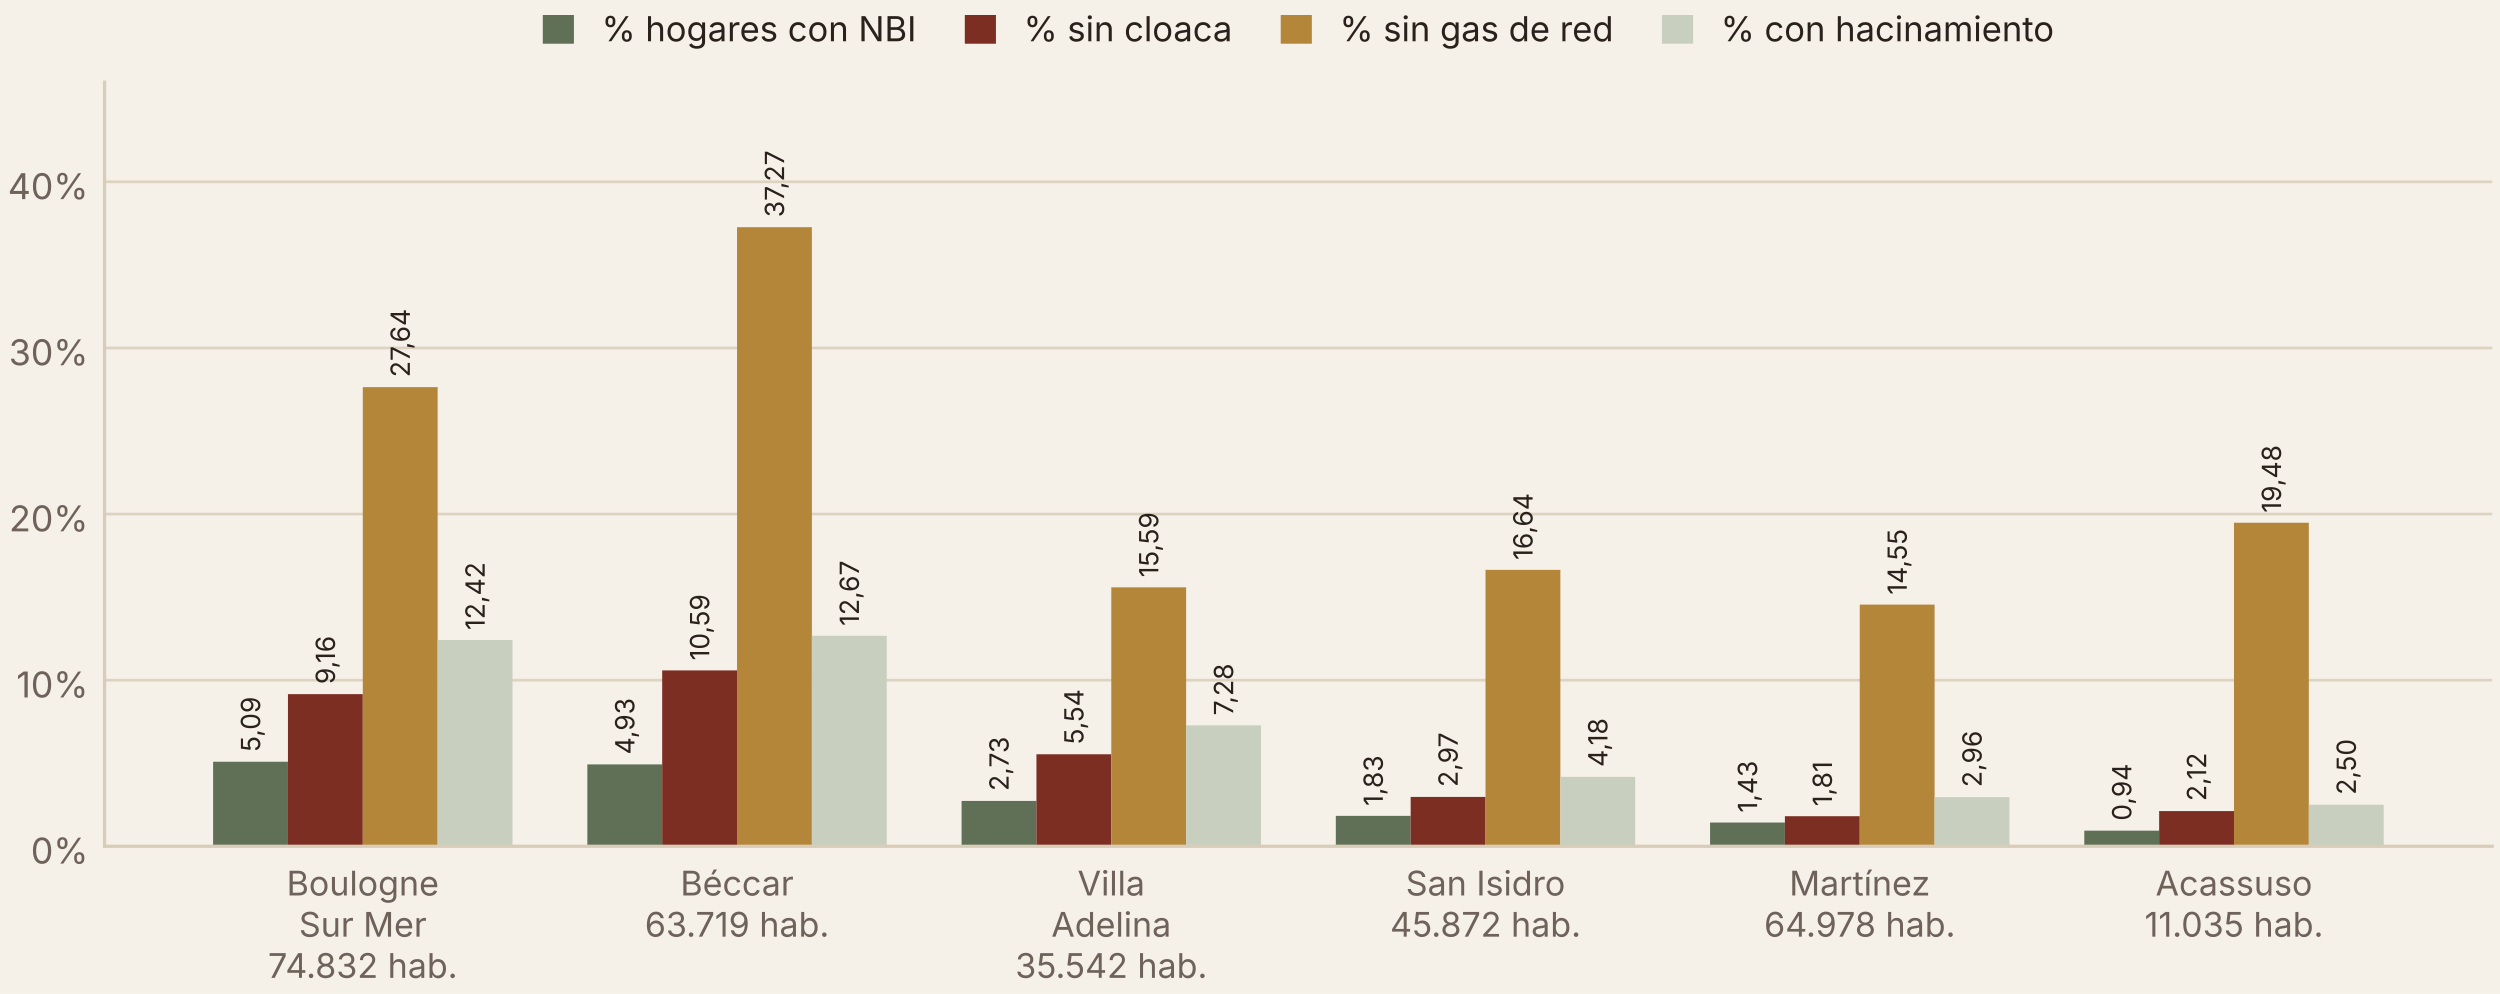
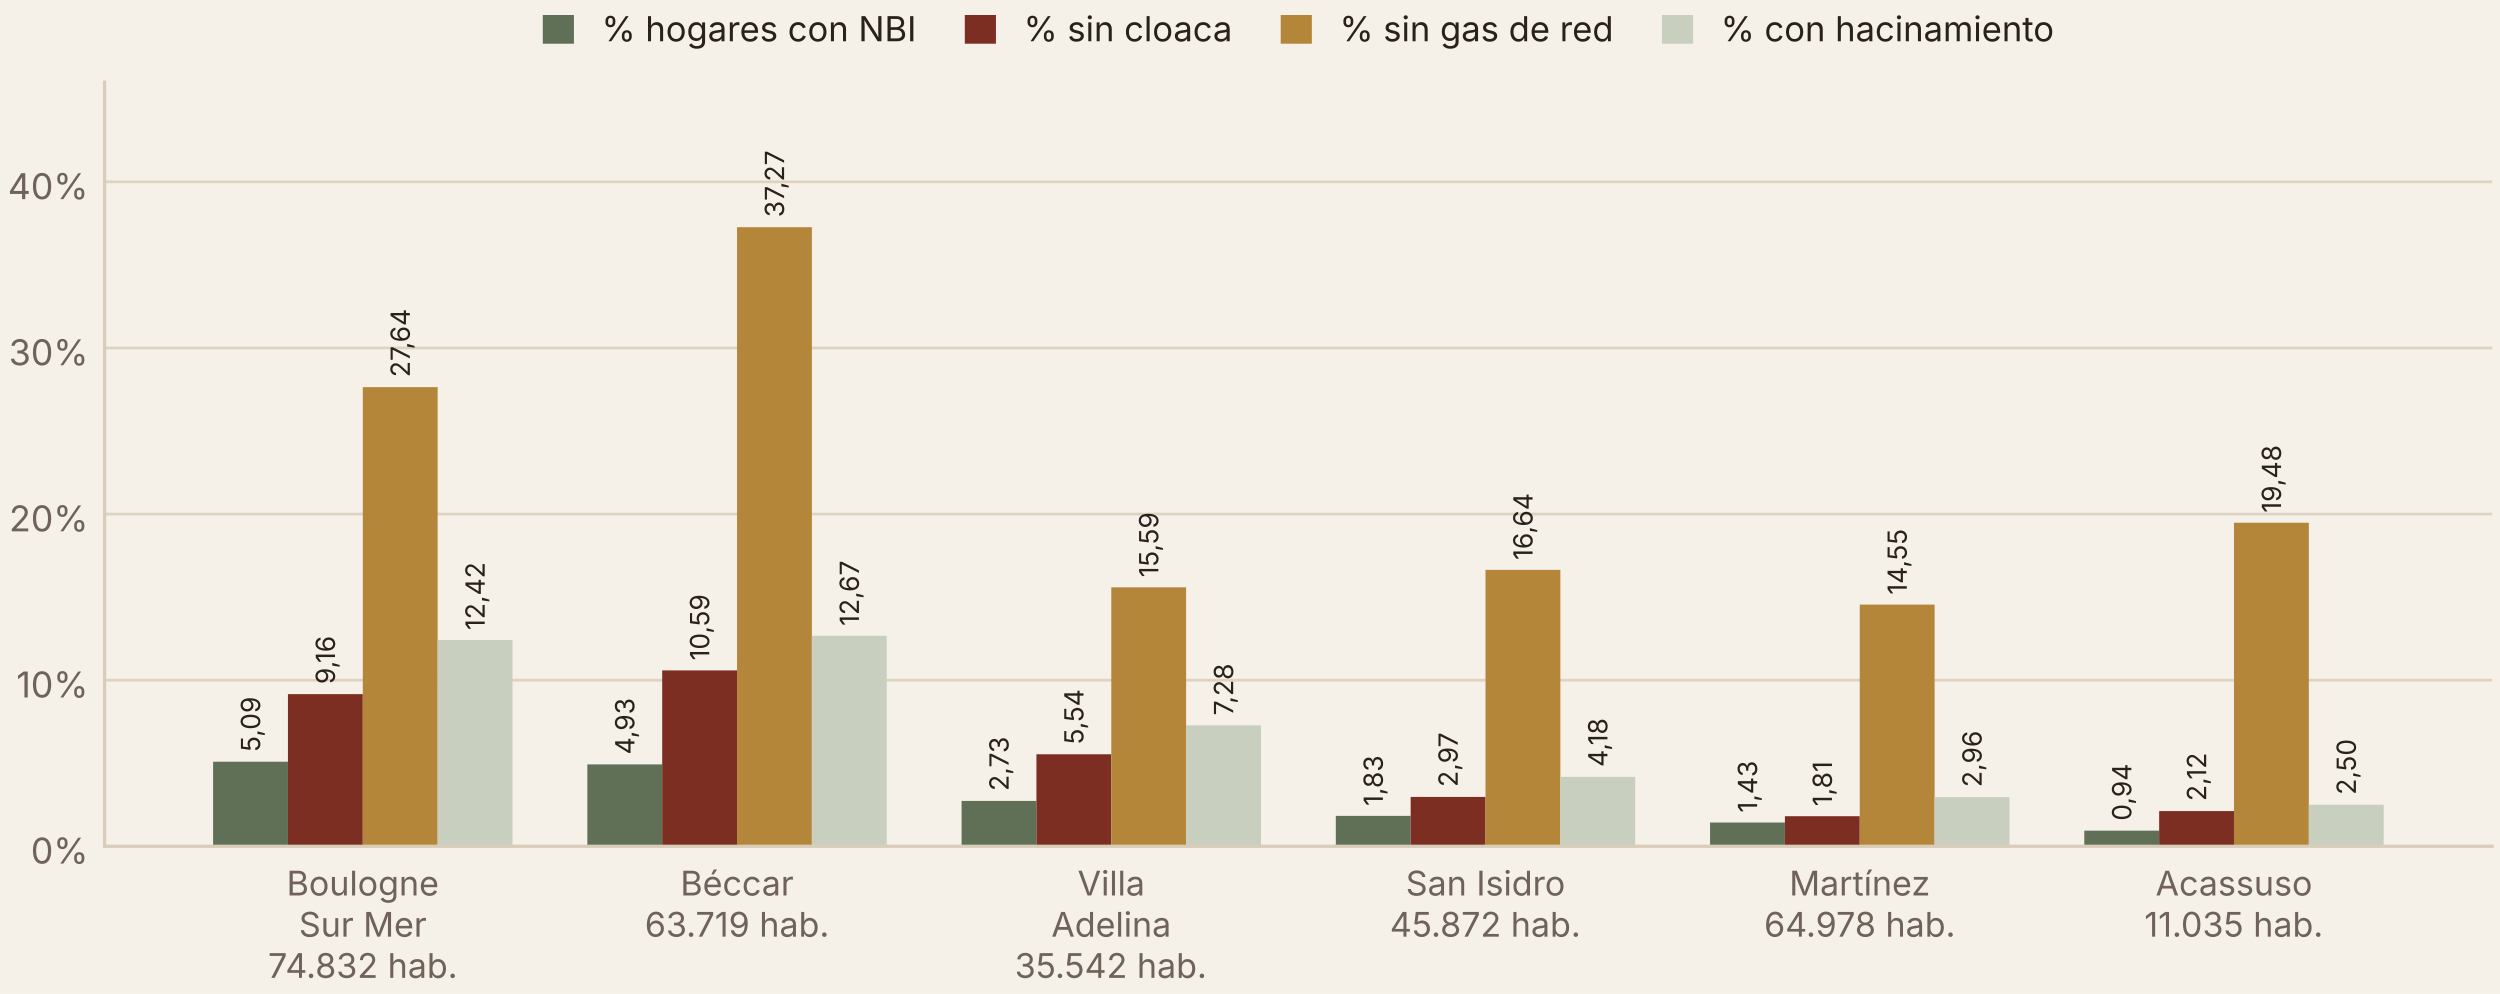
<svg xmlns="http://www.w3.org/2000/svg" width="462.538pt" height="183.885pt" viewBox="0 0 462.538 183.885" version="1.1">
  <defs>
    <style type="text/css">*{stroke-linejoin: round; stroke-linecap: butt}</style>
  </defs>
  <g id="figure_1">
    <g id="patch_1">
      <path d="M 0 183.885  L 462.538 183.885  L 462.538 0  L 0 0  z " style="fill: #f5f0e8" />
    </g>
    <g id="axes_1">
      <g id="patch_2">
        <path d="M 19.348 156.577  L 461.098 156.577  L 461.098 15.205  L 19.348 15.205  z " style="fill: #f5f0e8" />
      </g>
      <g id="matplotlib.axis_1">
        <g id="xtick_1">
          <g id="line2d_1" />
          <g id="text_1">
            <text style="font-size: 6.3px; font-family: 'Inter'; fill: #6e625a" transform="translate(53.02943 165.6798)">Boulogne</text>
            <text style="font-size: 6.3px; font-family: 'Inter'; fill: #6e625a" transform="translate(55.30088 173.3025)">Sur Mer</text>
            <text style="font-size: 6.3px; font-family: 'Inter'; fill: #6e625a" transform="translate(49.58953 180.9253)">74.832 hab.</text>
          </g>
        </g>
        <g id="xtick_2">
          <g id="line2d_2" />
          <g id="text_2">
            <text style="font-size: 6.3px; font-family: 'Inter'; fill: #6e625a" transform="translate(125.8809 165.6798)">Béccar</text>
            <text style="font-size: 6.3px; font-family: 'Inter'; fill: #6e625a" transform="translate(119.3009 173.3025)">63.719 hab.</text>
          </g>
        </g>
        <g id="xtick_3">
          <g id="line2d_3" />
          <g id="text_3">
            <text style="font-size: 6.3px; font-family: 'Inter'; fill: #6e625a" transform="translate(199.3717 165.6798)">Villa</text>
            <text style="font-size: 6.3px; font-family: 'Inter'; fill: #6e625a" transform="translate(194.5084 173.3025)">Adelina</text>
-             <text style="font-size: 6.3px; font-family: 'Inter'; fill: #6e625a" transform="translate(187.8319 180.9253)">35.542 hab.</text>
+             <text style="font-size: 6.3px; font-family: 'Inter'; fill: #6e625a" transform="translate(187.7394 180.9253)">35.542 hab.</text>
          </g>
        </g>
        <g id="xtick_4">
          <g id="line2d_4" />
          <g id="text_4">
            <text style="font-size: 6.3px; font-family: 'Inter'; fill: #6e625a" transform="translate(260.0829 165.6798)">San Isidro</text>
-             <text style="font-size: 6.3px; font-family: 'Inter'; fill: #6e625a" transform="translate(257.181 173.3025)">45.872 hab.</text>
+             <text style="font-size: 6.3px; font-family: 'Inter'; fill: #6e625a" transform="translate(257.1347 173.3025)">45.872 hab.</text>
          </g>
        </g>
        <g id="xtick_5">
          <g id="line2d_5" />
          <g id="text_5">
            <text style="font-size: 6.3px; font-family: 'Inter'; fill: #6e625a" transform="translate(331.0493 165.6798)">Martínez</text>
            <text style="font-size: 6.3px; font-family: 'Inter'; fill: #6e625a" transform="translate(326.3824 173.3025)">64.978 hab.</text>
          </g>
        </g>
        <g id="xtick_6">
          <g id="line2d_6" />
          <g id="text_6">
            <text style="font-size: 6.3px; font-family: 'Inter'; fill: #6e625a" transform="translate(398.8101 165.6798)">Acassuso</text>
-             <text style="font-size: 6.3px; font-family: 'Inter'; fill: #6e625a" transform="translate(396.7764 173.3025)">11.035 hab.</text>
+             <text style="font-size: 6.3px; font-family: 'Inter'; fill: #6e625a" transform="translate(396.7301 173.3025)">11.035 hab.</text>
          </g>
        </g>
      </g>
      <g id="matplotlib.axis_2">
        <g id="ytick_1">
          <g id="line2d_7">
-             <path d="M 19.348 156.577  L 461.098 156.577  " clip-path="url(#p151586f688)" style="fill: none; stroke: #d9cdba; stroke-opacity: 0.85; stroke-width: 0.5; stroke-linecap: square" />
+             <path d="M 19.348 156.577  L 461.098 156.577  " clip-path="url(#pe3ea9ce3ee)" style="fill: none; stroke: #d9cdba; stroke-opacity: 0.85; stroke-width: 0.5; stroke-linecap: square" />
          </g>
          <g id="line2d_8" />
          <g id="text_7">
            <text style="font-size: 6.6px; font-family: 'Inter'; text-anchor: end; fill: #6e625a" x="16.348" y="159.774" transform="rotate(-0 16.34775 159.7735)">0%</text>
          </g>
        </g>
        <g id="ytick_2">
          <g id="line2d_9">
-             <path d="M 19.348 125.844  L 461.098 125.844  " clip-path="url(#p151586f688)" style="fill: none; stroke: #d9cdba; stroke-opacity: 0.85; stroke-width: 0.5; stroke-linecap: square" />
+             <path d="M 19.348 125.844  L 461.098 125.844  " clip-path="url(#pe3ea9ce3ee)" style="fill: none; stroke: #d9cdba; stroke-opacity: 0.85; stroke-width: 0.5; stroke-linecap: square" />
          </g>
          <g id="line2d_10" />
          <g id="text_8">
            <text style="font-size: 6.6px; font-family: 'Inter'; text-anchor: end; fill: #6e625a" x="16.348" y="129.04" transform="rotate(-0 16.34775 129.0405)">10%</text>
          </g>
        </g>
        <g id="ytick_3">
          <g id="line2d_11">
-             <path d="M 19.348 95.111  L 461.098 95.111  " clip-path="url(#p151586f688)" style="fill: none; stroke: #d9cdba; stroke-opacity: 0.85; stroke-width: 0.5; stroke-linecap: square" />
+             <path d="M 19.348 95.111  L 461.098 95.111  " clip-path="url(#pe3ea9ce3ee)" style="fill: none; stroke: #d9cdba; stroke-opacity: 0.85; stroke-width: 0.5; stroke-linecap: square" />
          </g>
          <g id="line2d_12" />
          <g id="text_9">
            <text style="font-size: 6.6px; font-family: 'Inter'; text-anchor: end; fill: #6e625a" x="16.348" y="98.307" transform="rotate(-0 16.34775 98.30743)">20%</text>
          </g>
        </g>
        <g id="ytick_4">
          <g id="line2d_13">
-             <path d="M 19.348 64.378  L 461.098 64.378  " clip-path="url(#p151586f688)" style="fill: none; stroke: #d9cdba; stroke-opacity: 0.85; stroke-width: 0.5; stroke-linecap: square" />
+             <path d="M 19.348 64.378  L 461.098 64.378  " clip-path="url(#pe3ea9ce3ee)" style="fill: none; stroke: #d9cdba; stroke-opacity: 0.85; stroke-width: 0.5; stroke-linecap: square" />
          </g>
          <g id="line2d_14" />
          <g id="text_10">
            <text style="font-size: 6.6px; font-family: 'Inter'; text-anchor: end; fill: #6e625a" x="16.348" y="67.574" transform="rotate(-0 16.34775 67.57439)">30%</text>
          </g>
        </g>
        <g id="ytick_5">
          <g id="line2d_15">
-             <path d="M 19.348 33.644  L 461.098 33.644  " clip-path="url(#p151586f688)" style="fill: none; stroke: #d9cdba; stroke-opacity: 0.85; stroke-width: 0.5; stroke-linecap: square" />
+             <path d="M 19.348 33.644  L 461.098 33.644  " clip-path="url(#pe3ea9ce3ee)" style="fill: none; stroke: #d9cdba; stroke-opacity: 0.85; stroke-width: 0.5; stroke-linecap: square" />
          </g>
          <g id="line2d_16" />
          <g id="text_11">
            <text style="font-size: 6.6px; font-family: 'Inter'; text-anchor: end; fill: #6e625a" x="16.348" y="36.841" transform="rotate(-0 16.34775 36.84134)">40%</text>
          </g>
        </g>
      </g>
      <g id="patch_3">
-         <path d="M 39.427 156.577  L 53.275 156.577  L 53.275 140.934  L 39.427 140.934  z " clip-path="url(#p151586f688)" style="fill: #5f7057" />
+         <path d="M 39.427 156.577  L 53.275 156.577  L 53.275 140.934  L 39.427 140.934  z " clip-path="url(#pe3ea9ce3ee)" style="fill: #5f7057" />
      </g>
      <g id="patch_4">
-         <path d="M 108.667 156.577  L 122.515 156.577  L 122.515 141.425  L 108.667 141.425  z " clip-path="url(#p151586f688)" style="fill: #5f7057" />
+         <path d="M 108.667 156.577  L 122.515 156.577  L 122.515 141.425  L 108.667 141.425  z " clip-path="url(#pe3ea9ce3ee)" style="fill: #5f7057" />
      </g>
      <g id="patch_5">
-         <path d="M 177.907 156.577  L 191.755 156.577  L 191.755 148.187  L 177.907 148.187  z " clip-path="url(#p151586f688)" style="fill: #5f7057" />
+         <path d="M 177.907 156.577  L 191.755 156.577  L 191.755 148.187  L 177.907 148.187  z " clip-path="url(#pe3ea9ce3ee)" style="fill: #5f7057" />
      </g>
      <g id="patch_6">
-         <path d="M 247.147 156.577  L 260.995 156.577  L 260.995 150.952  L 247.147 150.952  z " clip-path="url(#p151586f688)" style="fill: #5f7057" />
+         <path d="M 247.147 156.577  L 260.995 156.577  L 260.995 150.952  L 247.147 150.952  z " clip-path="url(#pe3ea9ce3ee)" style="fill: #5f7057" />
      </g>
      <g id="patch_7">
-         <path d="M 316.387 156.577  L 330.235 156.577  L 330.235 152.182  L 316.387 152.182  z " clip-path="url(#p151586f688)" style="fill: #5f7057" />
+         <path d="M 316.387 156.577  L 330.235 156.577  L 330.235 152.182  L 316.387 152.182  z " clip-path="url(#pe3ea9ce3ee)" style="fill: #5f7057" />
      </g>
      <g id="patch_8">
-         <path d="M 385.626 156.577  L 399.474 156.577  L 399.474 153.688  L 385.626 153.688  z " clip-path="url(#p151586f688)" style="fill: #5f7057" />
+         <path d="M 385.626 156.577  L 399.474 156.577  L 399.474 153.688  L 385.626 153.688  z " clip-path="url(#pe3ea9ce3ee)" style="fill: #5f7057" />
      </g>
      <g id="patch_9">
-         <path d="M 53.275 156.577  L 67.123 156.577  L 67.123 128.425  L 53.275 128.425  z " clip-path="url(#p151586f688)" style="fill: #7c2e23" />
+         <path d="M 53.275 156.577  L 67.123 156.577  L 67.123 128.425  L 53.275 128.425  z " clip-path="url(#pe3ea9ce3ee)" style="fill: #7c2e23" />
      </g>
      <g id="patch_10">
-         <path d="M 122.515 156.577  L 136.363 156.577  L 136.363 124.03  L 122.515 124.03  z " clip-path="url(#p151586f688)" style="fill: #7c2e23" />
+         <path d="M 122.515 156.577  L 136.363 156.577  L 136.363 124.03  L 122.515 124.03  z " clip-path="url(#pe3ea9ce3ee)" style="fill: #7c2e23" />
      </g>
      <g id="patch_11">
-         <path d="M 191.755 156.577  L 205.603 156.577  L 205.603 139.551  L 191.755 139.551  z " clip-path="url(#p151586f688)" style="fill: #7c2e23" />
+         <path d="M 191.755 156.577  L 205.603 156.577  L 205.603 139.551  L 191.755 139.551  z " clip-path="url(#pe3ea9ce3ee)" style="fill: #7c2e23" />
      </g>
      <g id="patch_12">
-         <path d="M 260.995 156.577  L 274.843 156.577  L 274.843 147.449  L 260.995 147.449  z " clip-path="url(#p151586f688)" style="fill: #7c2e23" />
+         <path d="M 260.995 156.577  L 274.843 156.577  L 274.843 147.449  L 260.995 147.449  z " clip-path="url(#pe3ea9ce3ee)" style="fill: #7c2e23" />
      </g>
      <g id="patch_13">
-         <path d="M 330.235 156.577  L 344.082 156.577  L 344.082 151.014  L 330.235 151.014  z " clip-path="url(#p151586f688)" style="fill: #7c2e23" />
+         <path d="M 330.235 156.577  L 344.082 156.577  L 344.082 151.014  L 330.235 151.014  z " clip-path="url(#pe3ea9ce3ee)" style="fill: #7c2e23" />
      </g>
      <g id="patch_14">
-         <path d="M 399.474 156.577  L 413.322 156.577  L 413.322 150.061  L 399.474 150.061  z " clip-path="url(#p151586f688)" style="fill: #7c2e23" />
+         <path d="M 399.474 156.577  L 413.322 156.577  L 413.322 150.061  L 399.474 150.061  z " clip-path="url(#pe3ea9ce3ee)" style="fill: #7c2e23" />
      </g>
      <g id="patch_15">
-         <path d="M 67.123 156.577  L 80.971 156.577  L 80.971 71.631  L 67.123 71.631  z " clip-path="url(#p151586f688)" style="fill: #b4863a" />
+         <path d="M 67.123 156.577  L 80.971 156.577  L 80.971 71.631  L 67.123 71.631  z " clip-path="url(#pe3ea9ce3ee)" style="fill: #b4863a" />
      </g>
      <g id="patch_16">
-         <path d="M 136.363 156.577  L 150.211 156.577  L 150.211 42.035  L 136.363 42.035  z " clip-path="url(#p151586f688)" style="fill: #b4863a" />
+         <path d="M 136.363 156.577  L 150.211 156.577  L 150.211 42.035  L 136.363 42.035  z " clip-path="url(#pe3ea9ce3ee)" style="fill: #b4863a" />
      </g>
      <g id="patch_17">
-         <path d="M 205.603 156.577  L 219.451 156.577  L 219.451 108.664  L 205.603 108.664  z " clip-path="url(#p151586f688)" style="fill: #b4863a" />
+         <path d="M 205.603 156.577  L 219.451 156.577  L 219.451 108.664  L 205.603 108.664  z " clip-path="url(#pe3ea9ce3ee)" style="fill: #b4863a" />
      </g>
      <g id="patch_18">
-         <path d="M 274.843 156.577  L 288.691 156.577  L 288.691 105.437  L 274.843 105.437  z " clip-path="url(#p151586f688)" style="fill: #b4863a" />
+         <path d="M 274.843 156.577  L 288.691 156.577  L 288.691 105.437  L 274.843 105.437  z " clip-path="url(#pe3ea9ce3ee)" style="fill: #b4863a" />
      </g>
      <g id="patch_19">
-         <path d="M 344.082 156.577  L 357.93 156.577  L 357.93 111.86  L 344.082 111.86  z " clip-path="url(#p151586f688)" style="fill: #b4863a" />
+         <path d="M 344.082 156.577  L 357.93 156.577  L 357.93 111.86  L 344.082 111.86  z " clip-path="url(#pe3ea9ce3ee)" style="fill: #b4863a" />
      </g>
      <g id="patch_20">
-         <path d="M 413.322 156.577  L 427.17 156.577  L 427.17 96.709  L 413.322 96.709  z " clip-path="url(#p151586f688)" style="fill: #b4863a" />
+         <path d="M 413.322 156.577  L 427.17 156.577  L 427.17 96.709  L 413.322 96.709  z " clip-path="url(#pe3ea9ce3ee)" style="fill: #b4863a" />
      </g>
      <g id="patch_21">
-         <path d="M 80.971 156.577  L 94.819 156.577  L 94.819 118.406  L 80.971 118.406  z " clip-path="url(#p151586f688)" style="fill: #c9cfbe" />
+         <path d="M 80.971 156.577  L 94.819 156.577  L 94.819 118.406  L 80.971 118.406  z " clip-path="url(#pe3ea9ce3ee)" style="fill: #c9cfbe" />
      </g>
      <g id="patch_22">
-         <path d="M 150.211 156.577  L 164.059 156.577  L 164.059 117.638  L 150.211 117.638  z " clip-path="url(#p151586f688)" style="fill: #c9cfbe" />
+         <path d="M 150.211 156.577  L 164.059 156.577  L 164.059 117.638  L 150.211 117.638  z " clip-path="url(#pe3ea9ce3ee)" style="fill: #c9cfbe" />
      </g>
      <g id="patch_23">
-         <path d="M 219.451 156.577  L 233.299 156.577  L 233.299 134.203  L 219.451 134.203  z " clip-path="url(#p151586f688)" style="fill: #c9cfbe" />
+         <path d="M 219.451 156.577  L 233.299 156.577  L 233.299 134.203  L 219.451 134.203  z " clip-path="url(#pe3ea9ce3ee)" style="fill: #c9cfbe" />
      </g>
      <g id="patch_24">
-         <path d="M 288.691 156.577  L 302.539 156.577  L 302.539 143.73  L 288.691 143.73  z " clip-path="url(#p151586f688)" style="fill: #c9cfbe" />
+         <path d="M 288.691 156.577  L 302.539 156.577  L 302.539 143.73  L 288.691 143.73  z " clip-path="url(#pe3ea9ce3ee)" style="fill: #c9cfbe" />
      </g>
      <g id="patch_25">
-         <path d="M 357.93 156.577  L 371.778 156.577  L 371.778 147.48  L 357.93 147.48  z " clip-path="url(#p151586f688)" style="fill: #c9cfbe" />
+         <path d="M 357.93 156.577  L 371.778 156.577  L 371.778 147.48  L 357.93 147.48  z " clip-path="url(#pe3ea9ce3ee)" style="fill: #c9cfbe" />
      </g>
      <g id="patch_26">
-         <path d="M 427.17 156.577  L 441.018 156.577  L 441.018 148.893  L 427.17 148.893  z " clip-path="url(#p151586f688)" style="fill: #c9cfbe" />
+         <path d="M 427.17 156.577  L 441.018 156.577  L 441.018 148.893  L 427.17 148.893  z " clip-path="url(#pe3ea9ce3ee)" style="fill: #c9cfbe" />
      </g>
      <g id="patch_27">
        <path d="M 19.348 156.577  L 19.348 15.205  " style="fill: none; stroke: #d9cdba; stroke-width: 0.6; stroke-linejoin: miter; stroke-linecap: square" />
      </g>
      <g id="patch_28">
        <path d="M 19.348 156.577  L 461.098 156.577  " style="fill: none; stroke: #d9cdba; stroke-width: 0.6; stroke-linejoin: miter; stroke-linecap: square" />
      </g>
      <g id="text_12">
        <text style="font-size: 4.9px; font-family: 'Inter'; fill: #2a211c" transform="translate(48.13375 139.0895) rotate(-90)">5,09</text>
      </g>
      <g id="text_13">
        <text style="font-size: 4.9px; font-family: 'Inter'; fill: #2a211c" transform="translate(117.3736 139.5813) rotate(-90)">4,93</text>
      </g>
      <g id="text_14">
        <text style="font-size: 4.9px; font-family: 'Inter'; fill: #2a211c" transform="translate(186.6134 146.3425) rotate(-90)">2,73</text>
      </g>
      <g id="text_15">
        <text style="font-size: 4.9px; font-family: 'Inter'; fill: #2a211c" transform="translate(255.8532 149.1085) rotate(-90)">1,83</text>
      </g>
      <g id="text_16">
        <text style="font-size: 4.9px; font-family: 'Inter'; fill: #2a211c" transform="translate(325.093 150.3378) rotate(-90)">1,43</text>
      </g>
      <g id="text_17">
        <text style="font-size: 4.9px; font-family: 'Inter'; fill: #2a211c" transform="translate(394.3328 151.8438) rotate(-90)">0,94</text>
      </g>
      <g id="text_18">
        <text style="font-size: 4.9px; font-family: 'Inter'; fill: #2a211c" transform="translate(61.98171 126.5812) rotate(-90)">9,16</text>
      </g>
      <g id="text_19">
        <text style="font-size: 4.9px; font-family: 'Inter'; fill: #2a211c" transform="translate(131.2215 122.1864) rotate(-90)">10,59</text>
      </g>
      <g id="text_20">
        <text style="font-size: 4.9px; font-family: 'Inter'; fill: #2a211c" transform="translate(200.4613 137.7066) rotate(-90)">5,54</text>
      </g>
      <g id="text_21">
        <text style="font-size: 4.9px; font-family: 'Inter'; fill: #2a211c" transform="translate(269.7011 145.6049) rotate(-90)">2,97</text>
      </g>
      <g id="text_22">
        <text style="font-size: 4.9px; font-family: 'Inter'; fill: #2a211c" transform="translate(338.941 149.17) rotate(-90)">1,81</text>
      </g>
      <g id="text_23">
        <text style="font-size: 4.9px; font-family: 'Inter'; fill: #2a211c" transform="translate(408.1808 148.2173) rotate(-90)">2,12</text>
      </g>
      <g id="text_24">
        <text style="font-size: 4.9px; font-family: 'Inter'; fill: #2a211c" transform="translate(75.82967 69.78652) rotate(-90)">27,64</text>
      </g>
      <g id="text_25">
        <text style="font-size: 4.9px; font-family: 'Inter'; fill: #2a211c" transform="translate(145.0695 40.1906) rotate(-90)">37,27</text>
      </g>
      <g id="text_26">
        <text style="font-size: 4.9px; font-family: 'Inter'; fill: #2a211c" transform="translate(214.3093 106.8198) rotate(-90)">15,59</text>
      </g>
      <g id="text_27">
        <text style="font-size: 4.9px; font-family: 'Inter'; fill: #2a211c" transform="translate(283.5491 103.5929) rotate(-90)">16,64</text>
      </g>
      <g id="text_28">
        <text style="font-size: 4.9px; font-family: 'Inter'; fill: #2a211c" transform="translate(352.7889 110.0161) rotate(-90)">14,55</text>
      </g>
      <g id="text_29">
        <text style="font-size: 4.9px; font-family: 'Inter'; fill: #2a211c" transform="translate(422.0287 94.86469) rotate(-90)">19,48</text>
      </g>
      <g id="text_30">
        <text style="font-size: 4.9px; font-family: 'Inter'; fill: #2a211c" transform="translate(89.67763 116.5622) rotate(-90)">12,42</text>
      </g>
      <g id="text_31">
        <text style="font-size: 4.9px; font-family: 'Inter'; fill: #2a211c" transform="translate(158.9174 115.7939) rotate(-90)">12,67</text>
      </g>
      <g id="text_32">
        <text style="font-size: 4.9px; font-family: 'Inter'; fill: #2a211c" transform="translate(228.1573 132.359) rotate(-90)">7,28</text>
      </g>
      <g id="text_33">
        <text style="font-size: 4.9px; font-family: 'Inter'; fill: #2a211c" transform="translate(297.3971 141.8862) rotate(-90)">4,18</text>
      </g>
      <g id="text_34">
        <text style="font-size: 4.9px; font-family: 'Inter'; fill: #2a211c" transform="translate(366.6369 145.6357) rotate(-90)">2,96</text>
      </g>
      <g id="text_35">
        <text style="font-size: 4.9px; font-family: 'Inter'; fill: #2a211c" transform="translate(435.8767 147.0494) rotate(-90)">2,50</text>
      </g>
      <g id="legend_1">
        <g id="patch_29">
          <path d="M 100.424 8.088  L 106.184 8.088  L 106.184 2.776  L 100.424 2.776  z " style="fill: #5f7057" />
        </g>
        <g id="text_36">
          <text style="font-size: 6.4px; font-family: 'Inter'; text-anchor: start; fill: #2a211c" x="111.304" y="7.64" transform="rotate(-0 111.3042 7.64)">% hogares con NBI</text>
        </g>
        <g id="patch_30">
          <path d="M 178.505 8.088  L 184.265 8.088  L 184.265 2.776  L 178.505 2.776  z " style="fill: #7c2e23" />
        </g>
        <g id="text_37">
          <text style="font-size: 6.4px; font-family: 'Inter'; text-anchor: start; fill: #2a211c" x="189.385" y="7.64" transform="rotate(-0 189.3853 7.64)">% sin cloaca</text>
        </g>
        <g id="patch_31">
          <path d="M 236.952 8.088  L 242.712 8.088  L 242.712 2.776  L 236.952 2.776  z " style="fill: #b4863a" />
        </g>
        <g id="text_38">
          <text style="font-size: 6.4px; font-family: 'Inter'; text-anchor: start; fill: #2a211c" x="247.832" y="7.64" transform="rotate(-0 247.8322 7.64)">% sin gas de red</text>
        </g>
        <g id="patch_32">
          <path d="M 307.485 8.088  L 313.245 8.088  L 313.245 2.776  L 307.485 2.776  z " style="fill: #c9cfbe" />
        </g>
        <g id="text_39">
          <text style="font-size: 6.4px; font-family: 'Inter'; text-anchor: start; fill: #2a211c" x="318.365" y="7.64" transform="rotate(-0 318.3653 7.64)">% con hacinamiento</text>
        </g>
      </g>
    </g>
  </g>
  <defs>
-     <clipPath id="p151586f688">
+     <clipPath id="pe3ea9ce3ee">
      <rect x="19.348" y="15.205" width="441.75" height="141.372" />
    </clipPath>
  </defs>
</svg>
